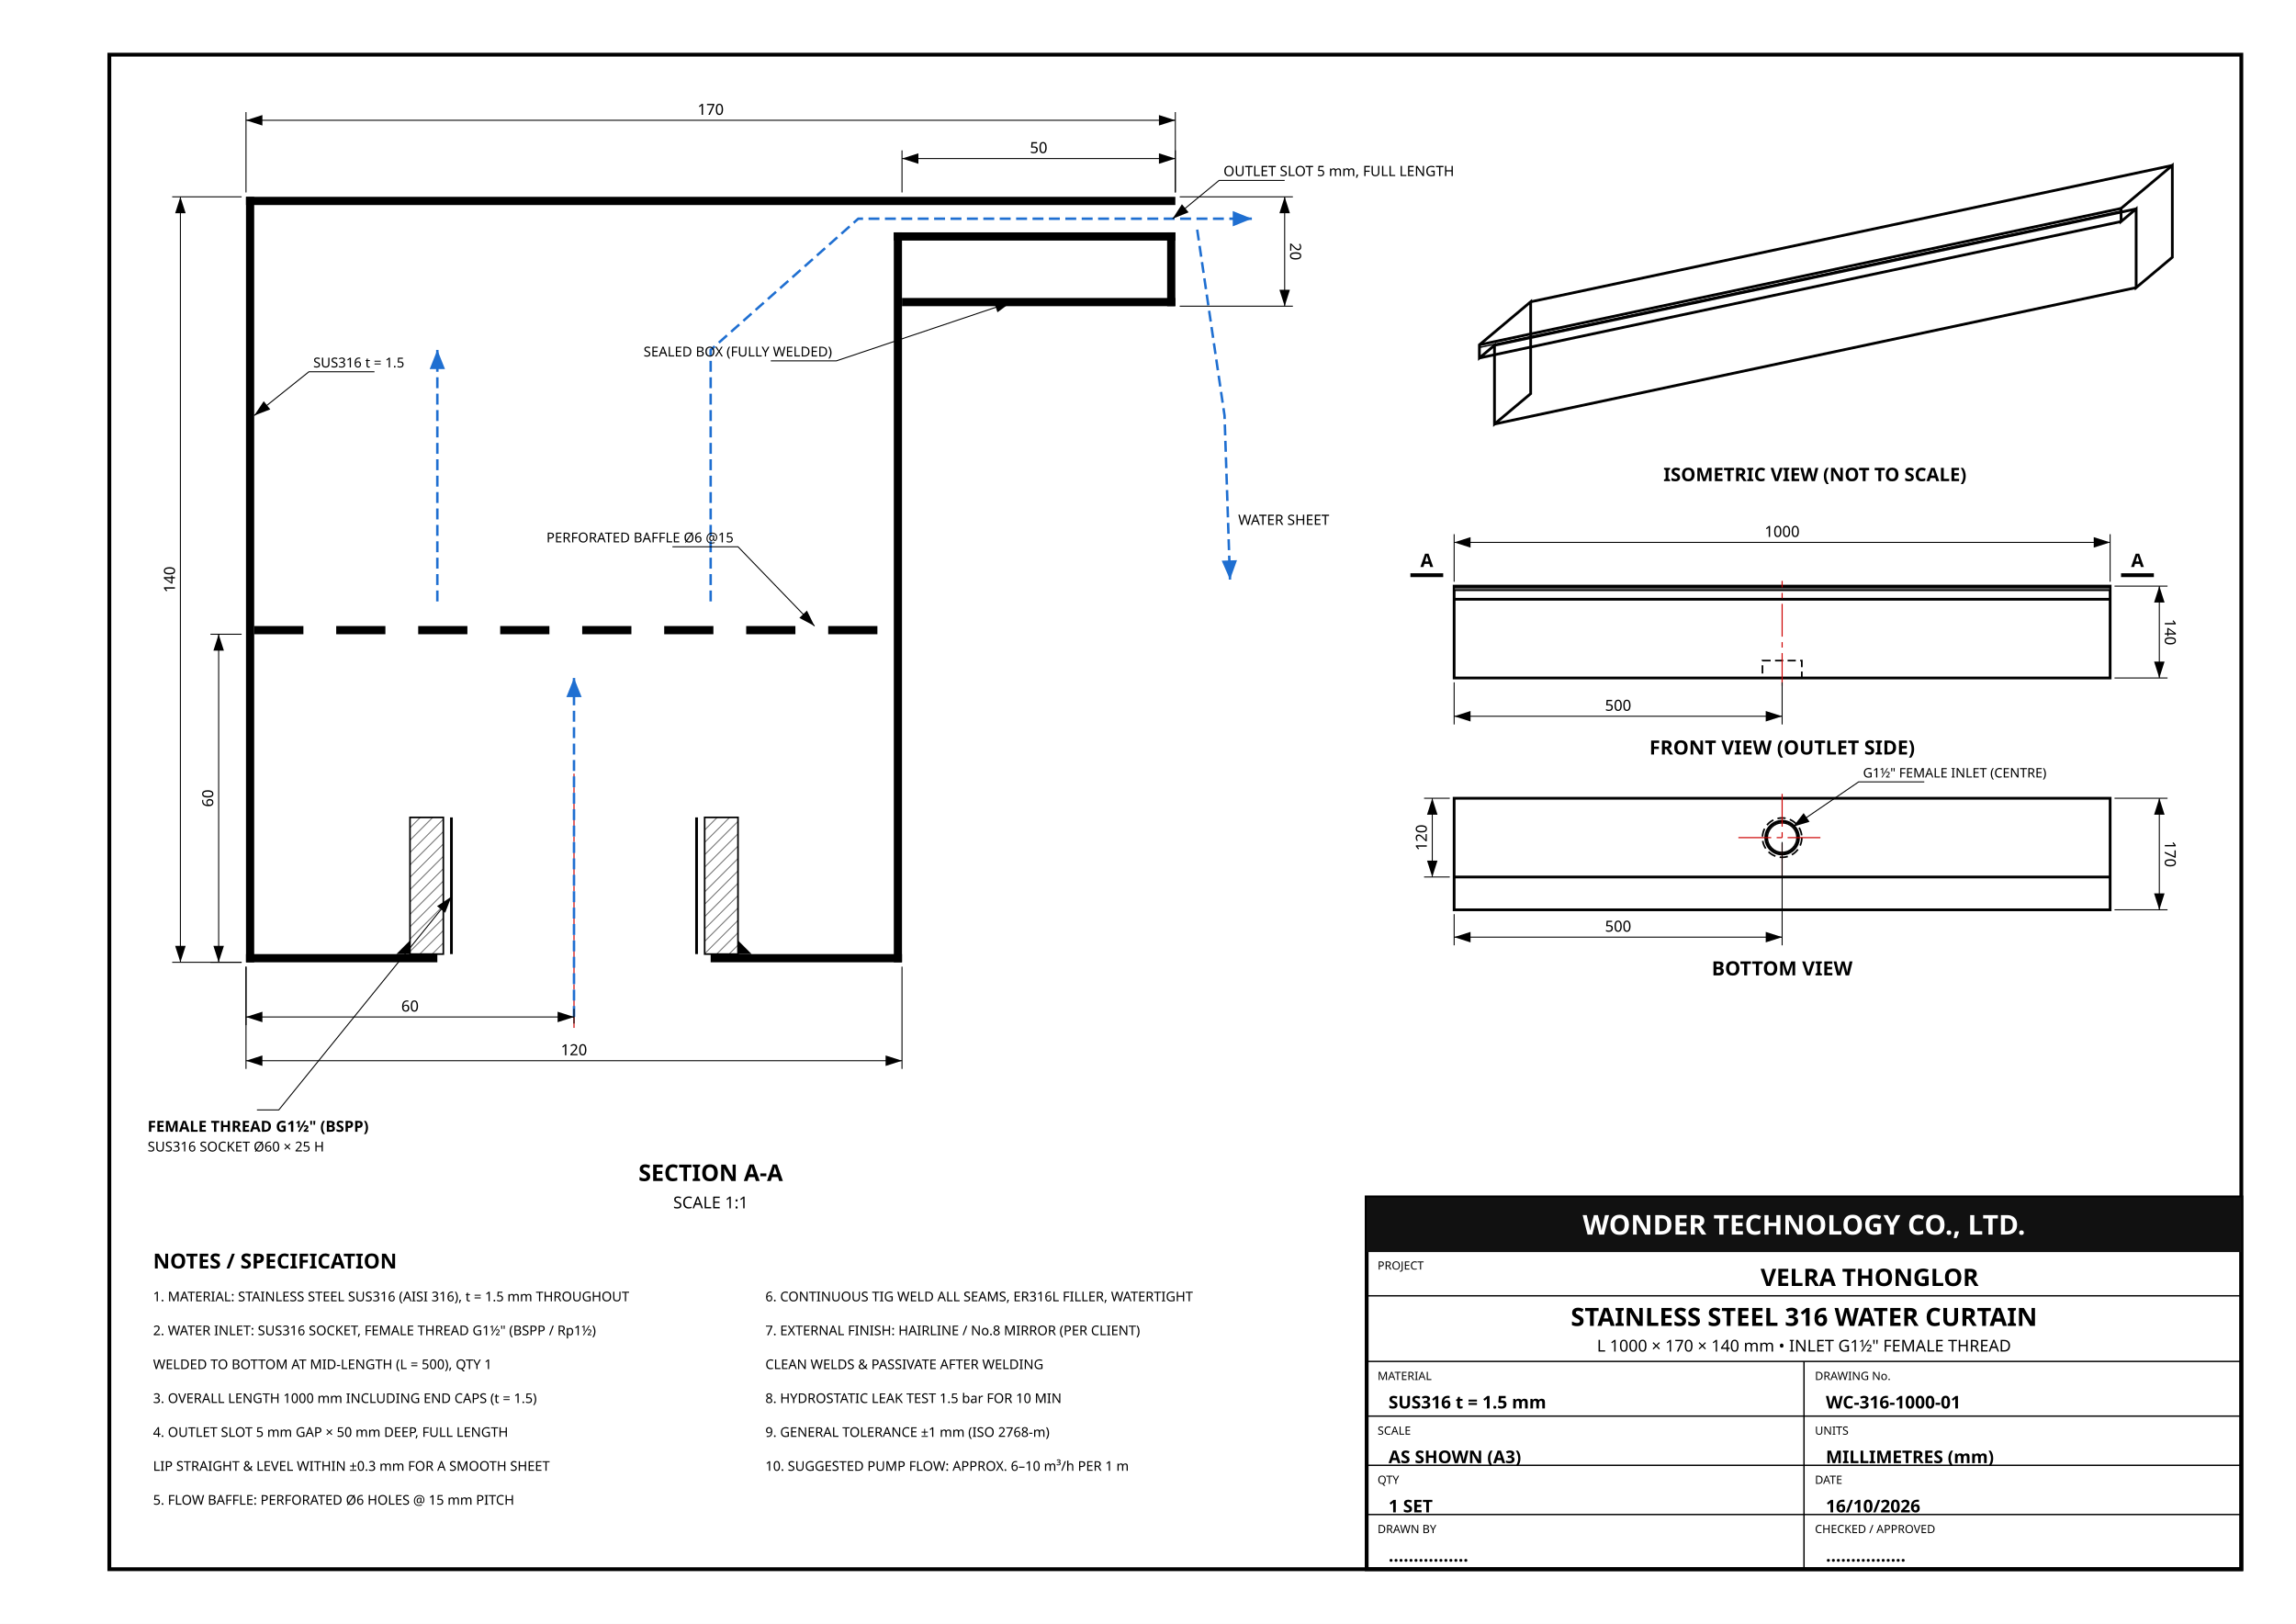
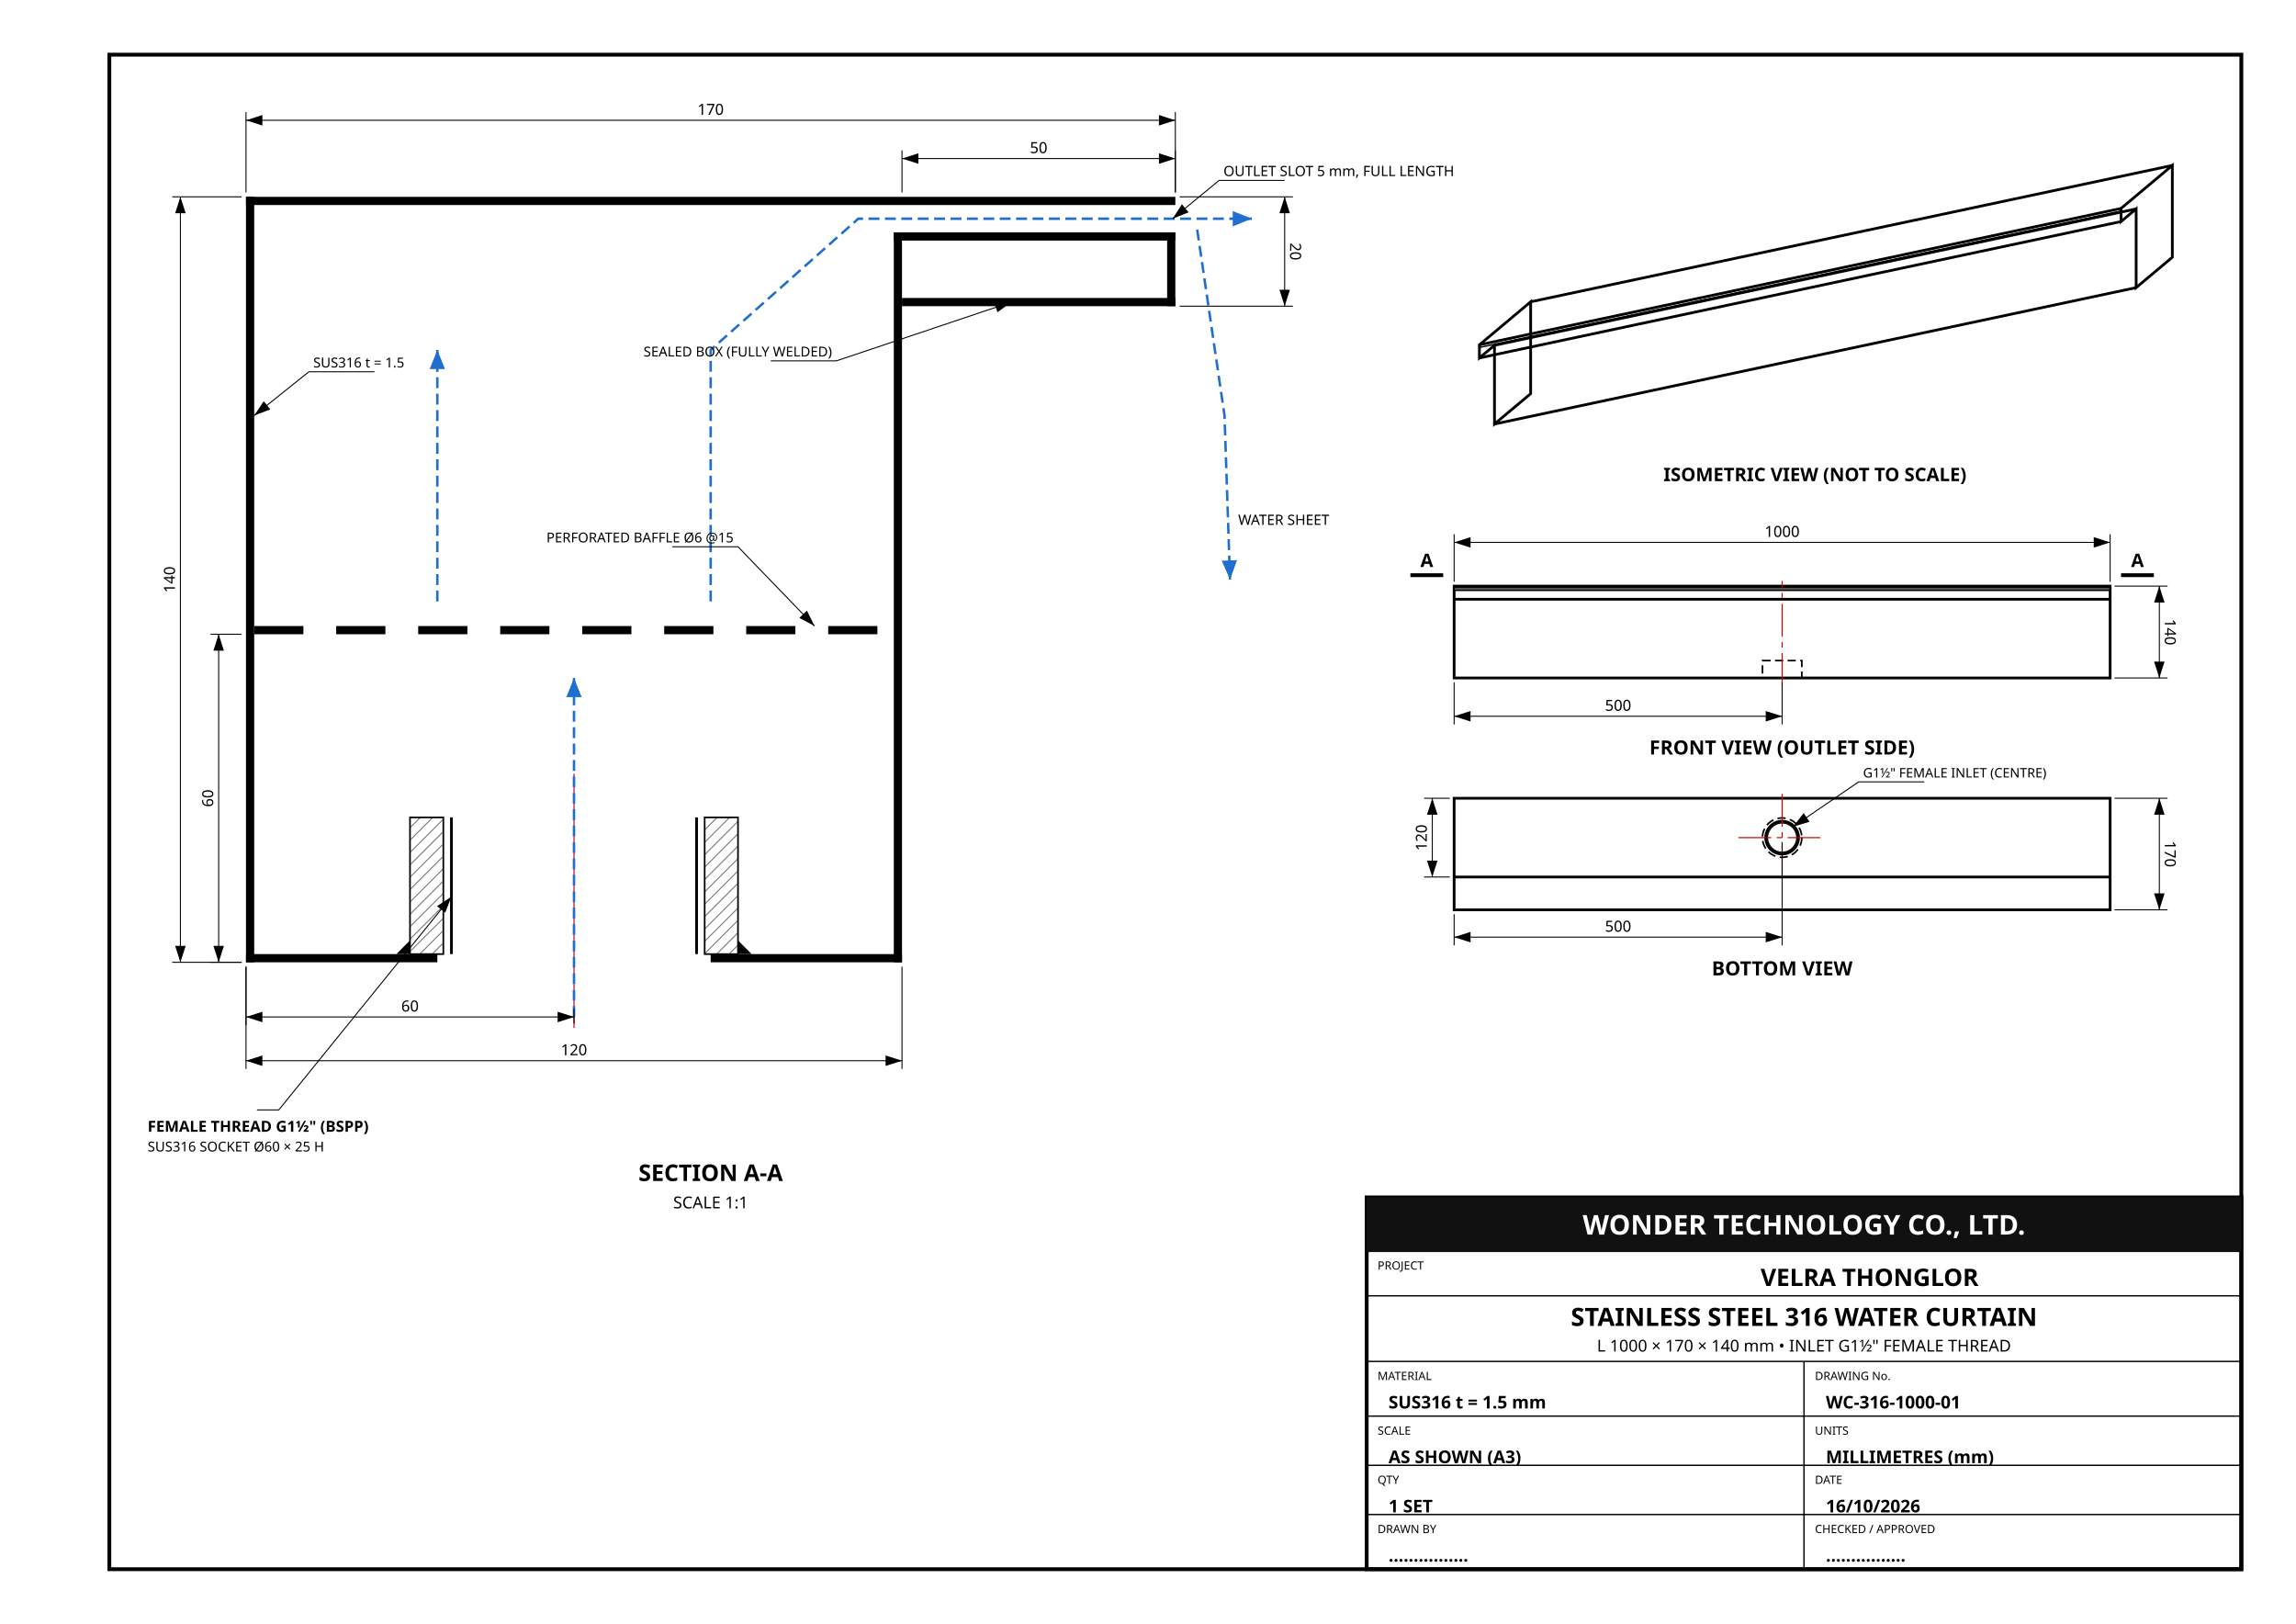
<svg xmlns="http://www.w3.org/2000/svg" width="420mm" height="297mm" viewBox="0 0 420 297">
  <defs>
    <marker id="ar" viewBox="0 0 10 10" refX="10" refY="5" markerWidth="3" markerHeight="3" markerUnits="userSpaceOnUse" orient="auto-start-reverse">
      <path d="M0,1.8 L10,5 L0,8.2 z" fill="#000" />
    </marker>
    <marker id="flow" viewBox="0 0 10 10" refX="10" refY="5" markerWidth="3.5" markerHeight="3.5" markerUnits="userSpaceOnUse" orient="auto">
      <path d="M0,1 L10,5 L0,9 z" fill="#1f6fd1" />
    </marker>
    <pattern id="hatch" width="1.6" height="1.6" patternUnits="userSpaceOnUse" patternTransform="rotate(45)">
      <line x1="0" y1="0" x2="0" y2="1.6" stroke="#000" stroke-width="0.18" />
    </pattern>
  </defs>
  <style>
text{font-family:Loma, 'Noto Sans Thai', Garuda, sans-serif;fill:#000}
.vis{fill:none;stroke:#000;stroke-width:0.5}
.thin{fill:none;stroke:#000;stroke-width:0.25}
.hid{fill:none;stroke:#000;stroke-width:0.3;stroke-dasharray:1.5 0.8}
.ctr{fill:none;stroke:#c00;stroke-width:0.2;stroke-dasharray:6 1 1 1}
.dim{fill:none;stroke:#000;stroke-width:0.18}
.dimarrow{fill:none;stroke:#000;stroke-width:0.18;marker-start:url(#ar);marker-end:url(#ar)}
.lead{fill:none;stroke:#000;stroke-width:0.18;marker-start:url(#ar)}
.sec{fill:#000;stroke:none}
.hatch{fill:url(#hatch);stroke:#000;stroke-width:0.3}
.slot{fill:#555;stroke:none}
.flow{fill:none;stroke:#1f6fd1;stroke-width:0.45;stroke-dasharray:2 1;marker-end:url(#flow)}
.inv{fill:#fff}
.frame{fill:none;stroke:#000;stroke-width:0.7}
.cut{fill:none;stroke:#000;stroke-width:0.7}
</style>
  <rect x="0" y="0" width="420" height="297" fill="#fff" />
  <rect class="frame" x="20" y="10" width="390" height="277" />
  <rect class="sec" x="45" y="36" width="1.5" height="140" />
  <rect class="sec" x="45" y="36" width="170" height="1.5" />
  <rect class="sec" x="45" y="174.5" width="35" height="1.5" />
  <rect class="sec" x="130" y="174.5" width="35" height="1.5" />
  <rect class="sec" x="163.5" y="42.5" width="1.5" height="133.5" />
  <rect class="sec" x="165" y="54.5" width="50" height="1.5" />
  <rect class="sec" x="213.5" y="42.5" width="1.5" height="13.5" />
  <rect class="sec" x="163.5" y="42.5" width="51.5" height="1.5" />
  <rect class="sec" x="46.5" y="114.5" width="9" height="1.5" />
  <rect class="sec" x="61.5" y="114.5" width="9" height="1.5" />
  <rect class="sec" x="76.5" y="114.5" width="9" height="1.5" />
  <rect class="sec" x="91.5" y="114.5" width="9" height="1.5" />
  <rect class="sec" x="106.5" y="114.5" width="9" height="1.5" />
  <rect class="sec" x="121.5" y="114.5" width="9" height="1.5" />
  <rect class="sec" x="136.5" y="114.5" width="9" height="1.5" />
  <rect class="sec" x="151.5" y="114.5" width="9" height="1.5" />
  <rect class="hatch" x="75" y="149.5" width="6.099" height="25" />
  <line class="vis" x1="82.578" y1="174.5" x2="82.578" y2="149.5" />
  <rect class="hatch" x="128.901" y="149.5" width="6.099" height="25" />
  <line class="vis" x1="127.422" y1="174.5" x2="127.422" y2="149.5" />
  <polygon class="sec" points="75,174.5 72.5,174.5 75,172" />
  <polygon class="sec" points="135,174.5 137.5,174.5 135,172" />
  <line class="ctr" x1="105" y1="188" x2="105" y2="141.5" />
  <polyline class="flow" points="105,186 105,124" />
  <polyline class="flow" points="80,110 80,64" />
  <polyline class="flow" points="130,110 130,64 157,40 229,40" />
  <polyline class="flow" points="219,42 224,76 225,106" />
  <text class="txt" x="226.5" y="96" font-size="2.6" text-anchor="start" font-weight="normal">WATER SHEET</text>
  <line class="dim" x1="45" y1="35.2" x2="45" y2="20.5" />
  <line class="dim" x1="215" y1="35.2" x2="215" y2="20.5" />
  <line class="dimarrow" x1="45" y1="22" x2="215" y2="22" />
  <text class="txt" x="130" y="21" font-size="2.8" text-anchor="middle" font-weight="normal">170</text>
  <line class="dim" x1="165" y1="35.2" x2="165" y2="27.5" />
  <line class="dim" x1="215" y1="35.2" x2="215" y2="27.5" />
  <line class="dimarrow" x1="165" y1="29" x2="215" y2="29" />
  <text class="txt" x="190" y="28" font-size="2.8" text-anchor="middle" font-weight="normal">50</text>
  <line class="dim" x1="45" y1="176.8" x2="45" y2="195.5" />
  <line class="dim" x1="165" y1="176.8" x2="165" y2="195.5" />
  <line class="dimarrow" x1="45" y1="194" x2="165" y2="194" />
  <text class="txt" x="105" y="193" font-size="2.8" text-anchor="middle" font-weight="normal">120</text>
  <line class="dim" x1="45" y1="176.8" x2="45" y2="187.5" />
  <line class="dim" x1="105" y1="187.2" x2="105" y2="184.5" />
  <line class="dimarrow" x1="45" y1="186" x2="105" y2="186" />
  <text class="txt" x="75" y="185" font-size="2.8" text-anchor="middle" font-weight="normal">60</text>
  <line class="dim" x1="44.2" y1="36" x2="31.5" y2="36" />
  <line class="dim" x1="44.2" y1="176" x2="31.5" y2="176" />
  <line class="dimarrow" x1="33" y1="36" x2="33" y2="176" />
  <text class="txt" x="32" y="106" font-size="2.8" text-anchor="middle" font-weight="normal" transform="rotate(-90 32 106)">140</text>
  <line class="dim" x1="44.2" y1="116" x2="38.5" y2="116" />
  <line class="dim" x1="44.2" y1="176" x2="38.5" y2="176" />
  <line class="dimarrow" x1="40" y1="116" x2="40" y2="176" />
  <text class="txt" x="39" y="146" font-size="2.8" text-anchor="middle" font-weight="normal" transform="rotate(-90 39 146)">60</text>
  <line class="dim" x1="215.8" y1="36" x2="236.5" y2="36" />
  <line class="dim" x1="215.8" y1="56" x2="236.5" y2="56" />
  <line class="dimarrow" x1="235" y1="36" x2="235" y2="56" />
  <text class="txt" x="236" y="46" font-size="2.8" text-anchor="middle" font-weight="normal" transform="rotate(90 236 46)">20</text>
  <polyline class="lead" points="214.5,40 223,33 235,33" />
  <text class="txt" x="223.8" y="32.2" font-size="2.6" text-anchor="start" font-weight="normal">OUTLET SLOT 5 mm, FULL LENGTH</text>
  <polyline class="lead" points="82.578,164 51,203 47,203" />
  <text class="txt" x="27" y="207" font-size="2.8" text-anchor="start" font-weight="bold">FEMALE THREAD G1½" (BSPP)</text>
  <text class="txt" x="27" y="210.6" font-size="2.5" text-anchor="start" font-weight="normal">SUS316 SOCKET Ø60 × 25 H</text>
  <polyline class="lead" points="149,114.5 135,100 123,100" />
  <text class="txt" x="134.2" y="99.2" font-size="2.5" text-anchor="end" font-weight="normal">PERFORATED BAFFLE Ø6 @15</text>
  <polyline class="lead" points="46.5,76 56.5,68 68.5,68" />
  <text class="txt" x="57.3" y="67.2" font-size="2.5" text-anchor="start" font-weight="normal">SUS316 t = 1.5</text>
  <polyline class="lead" points="185,55.25 153,66 141,66" />
  <text class="txt" x="152.2" y="65.2" font-size="2.5" text-anchor="end" font-weight="normal">SEALED BOX (FULLY WELDED)</text>
  <text class="txt" x="130" y="216" font-size="4.2" text-anchor="middle" font-weight="bold">SECTION A-A</text>
  <text class="txt" x="130" y="221" font-size="3.0" text-anchor="middle" font-weight="normal">SCALE 1:1</text>
  <rect class="vis" x="266" y="107.2" width="120" height="16.8" />
  <line class="vis" x1="266" y1="109.6" x2="386" y2="109.6" />
  <rect class="slot" x="266.18" y="107.38" width="119.64" height="0.6" />
  <line class="thin" x1="266" y1="107.98" x2="386" y2="107.98" />
  <line class="thin" x1="266" y1="107.38" x2="386" y2="107.38" />
  <rect class="hid" x="322.4" y="120.82" width="7.2" height="3.18" />
  <line class="ctr" x1="326" y1="125.44" x2="326" y2="106.24" />
  <line class="cut" x1="258" y1="105.2" x2="264" y2="105.2" />
  <line class="cut" x1="388" y1="105.2" x2="394" y2="105.2" />
  <text class="txt" x="261" y="103.7" font-size="3.4" text-anchor="middle" font-weight="bold">A</text>
  <text class="txt" x="391" y="103.7" font-size="3.4" text-anchor="middle" font-weight="bold">A</text>
  <line class="dim" x1="266" y1="106.4" x2="266" y2="97.7" />
  <line class="dim" x1="386" y1="106.4" x2="386" y2="97.7" />
  <line class="dimarrow" x1="266" y1="99.2" x2="386" y2="99.2" />
  <text class="txt" x="326" y="98.2" font-size="2.8" text-anchor="middle" font-weight="normal">1000</text>
  <line class="dim" x1="266" y1="124.8" x2="266" y2="132.5" />
  <line class="dim" x1="326" y1="124.8" x2="326" y2="132.5" />
  <line class="dimarrow" x1="266" y1="131" x2="326" y2="131" />
  <text class="txt" x="296" y="130" font-size="2.8" text-anchor="middle" font-weight="normal">500</text>
  <line class="dim" x1="386.8" y1="107.2" x2="396.5" y2="107.2" />
  <line class="dim" x1="386.8" y1="124" x2="396.5" y2="124" />
  <line class="dimarrow" x1="395" y1="107.2" x2="395" y2="124" />
  <text class="txt" x="396" y="115.6" font-size="2.8" text-anchor="middle" font-weight="normal" transform="rotate(90 396 115.6)">140</text>
  <text class="txt" x="326" y="138" font-size="3.6" text-anchor="middle" font-weight="bold">FRONT VIEW (OUTLET SIDE)</text>
  <rect class="vis" x="266" y="146" width="120" height="20.4" />
  <line class="vis" x1="266" y1="160.4" x2="386" y2="160.4" />
  <circle class="vis" cx="326" cy="153.2" r="3" />
  <circle class="thin" cx="326" cy="153.2" r="2.691" />
  <circle class="hid" cx="326" cy="153.2" r="3.6" />
  <line class="ctr" x1="318" y1="153.2" x2="334" y2="153.2" />
  <line class="ctr" x1="326" y1="145.2" x2="326" y2="161.2" />
  <line class="dim" x1="386.8" y1="146" x2="396.5" y2="146" />
  <line class="dim" x1="386.8" y1="166.4" x2="396.5" y2="166.4" />
  <line class="dimarrow" x1="395" y1="146" x2="395" y2="166.4" />
  <text class="txt" x="396" y="156.2" font-size="2.8" text-anchor="middle" font-weight="normal" transform="rotate(90 396 156.2)">170</text>
  <line class="dim" x1="265.2" y1="146" x2="260.5" y2="146" />
  <line class="dim" x1="265.2" y1="160.4" x2="260.5" y2="160.4" />
  <line class="dimarrow" x1="262" y1="146" x2="262" y2="160.4" />
  <text class="txt" x="261" y="153.2" font-size="2.8" text-anchor="middle" font-weight="normal" transform="rotate(-90 261 153.2)">120</text>
  <line class="dim" x1="266" y1="167.2" x2="266" y2="172.9" />
  <line class="dim" x1="326" y1="154" x2="326" y2="172.9" />
  <line class="dimarrow" x1="266" y1="171.4" x2="326" y2="171.4" />
  <text class="txt" x="296" y="170.4" font-size="2.8" text-anchor="middle" font-weight="normal">500</text>
  <polyline class="lead" points="328,151.2 340,143 352,143" />
  <text class="txt" x="340.8" y="142.2" font-size="2.4" text-anchor="start" font-weight="normal">G1½" FEMALE INLET (CENTRE)</text>
  <text class="txt" x="326" y="178.4" font-size="3.6" text-anchor="middle" font-weight="bold">BOTTOM VIEW</text>
  <polygon class="vis" fill="#f2f2f2" points="280,72 273.381,77.554 273.381,63.154 270.624,65.468 270.624,63.068 280,55.2" />
  <polygon class="vis" fill="#f2f2f2" points="397.378,47.051 390.759,52.604 390.759,38.204 388.001,40.518 388.001,38.118 397.378,30.251" />
  <line class="vis" x1="273.381" y1="77.554" x2="390.759" y2="52.604" />
  <line class="vis" x1="273.381" y1="63.154" x2="390.759" y2="38.204" />
  <line class="vis" x1="270.624" y1="65.468" x2="388.001" y2="40.518" />
  <line class="vis" x1="270.624" y1="63.068" x2="388.001" y2="38.118" />
  <line class="vis" x1="280" y1="55.2" x2="397.378" y2="30.251" />
  <line class="thin" x1="270.624" y1="63.548" x2="388.001" y2="38.598" />
  <text class="txt" x="332" y="88" font-size="3.4" text-anchor="middle" font-weight="bold">ISOMETRIC VIEW (NOT TO SCALE)</text>
-   <text class="txt" x="28" y="232" font-size="3.8" text-anchor="start" font-weight="bold">NOTES / SPECIFICATION</text>
-   <text class="txt" x="28" y="238" font-size="2.45" text-anchor="start" font-weight="normal">1. MATERIAL: STAINLESS STEEL SUS316 (AISI 316), t = 1.5 mm THROUGHOUT</text>
-   <text class="txt" x="28" y="244.2" font-size="2.45" text-anchor="start" font-weight="normal">2. WATER INLET: SUS316 SOCKET, FEMALE THREAD G1½" (BSPP / Rp1½)</text>
-   <text class="txt" x="28" y="250.4" font-size="2.45" text-anchor="start" font-weight="normal">    WELDED TO BOTTOM AT MID-LENGTH (L = 500), QTY 1</text>
-   <text class="txt" x="28" y="256.6" font-size="2.45" text-anchor="start" font-weight="normal">3. OVERALL LENGTH 1000 mm INCLUDING END CAPS (t = 1.5)</text>
-   <text class="txt" x="28" y="262.8" font-size="2.45" text-anchor="start" font-weight="normal">4. OUTLET SLOT 5 mm GAP × 50 mm DEEP, FULL LENGTH</text>
-   <text class="txt" x="28" y="269" font-size="2.45" text-anchor="start" font-weight="normal">    LIP STRAIGHT &amp; LEVEL WITHIN ±0.3 mm FOR A SMOOTH SHEET</text>
-   <text class="txt" x="28" y="275.2" font-size="2.45" text-anchor="start" font-weight="normal">5. FLOW BAFFLE: PERFORATED Ø6 HOLES @ 15 mm PITCH</text>
-   <text class="txt" x="140" y="238" font-size="2.45" text-anchor="start" font-weight="normal">6. CONTINUOUS TIG WELD ALL SEAMS, ER316L FILLER, WATERTIGHT</text>
-   <text class="txt" x="140" y="244.2" font-size="2.45" text-anchor="start" font-weight="normal">7. EXTERNAL FINISH: HAIRLINE / No.8 MIRROR (PER CLIENT)</text>
-   <text class="txt" x="140" y="250.4" font-size="2.45" text-anchor="start" font-weight="normal">    CLEAN WELDS &amp; PASSIVATE AFTER WELDING</text>
-   <text class="txt" x="140" y="256.6" font-size="2.45" text-anchor="start" font-weight="normal">8. HYDROSTATIC LEAK TEST 1.5 bar FOR 10 MIN</text>
-   <text class="txt" x="140" y="262.8" font-size="2.45" text-anchor="start" font-weight="normal">9. GENERAL TOLERANCE ±1 mm (ISO 2768-m)</text>
-   <text class="txt" x="140" y="269" font-size="2.45" text-anchor="start" font-weight="normal">10. SUGGESTED PUMP FLOW: APPROX. 6–10 m³/h PER 1 m</text>
  <rect class="frame" x="250" y="219" width="160" height="68" />
  <rect x="250" y="219" width="160" height="10" fill="#111" />
  <text class="inv" x="330" y="225.8" font-size="5.0" text-anchor="middle" font-weight="bold">WONDER TECHNOLOGY CO., LTD.</text>
  <line class="thin" x1="250" y1="237" x2="410" y2="237" />
  <text class="txt" x="252" y="232.2" font-size="2.1" text-anchor="start" font-weight="normal">PROJECT</text>
  <text class="txt" x="342" y="235.2" font-size="4.4" text-anchor="middle" font-weight="bold">VELRA THONGLOR</text>
  <line class="thin" x1="250" y1="249" x2="410" y2="249" />
  <line class="thin" x1="250" y1="259" x2="410" y2="259" />
  <line class="thin" x1="250" y1="268" x2="410" y2="268" />
  <line class="thin" x1="250" y1="277" x2="410" y2="277" />
  <line class="thin" x1="330" y1="249" x2="330" y2="287" />
  <text class="txt" x="330" y="242.5" font-size="4.6" text-anchor="middle" font-weight="bold">STAINLESS STEEL 316 WATER CURTAIN</text>
  <text class="txt" x="330" y="247.2" font-size="3.0" text-anchor="middle" font-weight="normal">L 1000 × 170 × 140 mm  •  INLET G1½" FEMALE THREAD</text>
  <text class="txt" x="252" y="252.4" font-size="2.1" text-anchor="start" font-weight="normal">MATERIAL</text>
  <text class="txt" x="254" y="257.6" font-size="3.2" text-anchor="start" font-weight="bold">SUS316  t = 1.5 mm</text>
  <text class="txt" x="332" y="252.4" font-size="2.1" text-anchor="start" font-weight="normal">DRAWING No.</text>
  <text class="txt" x="334" y="257.6" font-size="3.2" text-anchor="start" font-weight="bold">WC-316-1000-01</text>
  <text class="txt" x="252" y="262.4" font-size="2.1" text-anchor="start" font-weight="normal">SCALE</text>
  <text class="txt" x="254" y="267.6" font-size="3.2" text-anchor="start" font-weight="bold">AS SHOWN (A3)</text>
  <text class="txt" x="332" y="262.4" font-size="2.1" text-anchor="start" font-weight="normal">UNITS</text>
  <text class="txt" x="334" y="267.6" font-size="3.2" text-anchor="start" font-weight="bold">MILLIMETRES (mm)</text>
  <text class="txt" x="252" y="271.4" font-size="2.1" text-anchor="start" font-weight="normal">QTY</text>
  <text class="txt" x="254" y="276.6" font-size="3.2" text-anchor="start" font-weight="bold">1 SET</text>
  <text class="txt" x="332" y="271.4" font-size="2.1" text-anchor="start" font-weight="normal">DATE</text>
  <text class="txt" x="334" y="276.6" font-size="3.2" text-anchor="start" font-weight="bold">16/10/2026</text>
  <text class="txt" x="252" y="280.4" font-size="2.1" text-anchor="start" font-weight="normal">DRAWN BY</text>
  <text class="txt" x="254" y="285.6" font-size="3.2" text-anchor="start" font-weight="bold">................</text>
  <text class="txt" x="332" y="280.4" font-size="2.1" text-anchor="start" font-weight="normal">CHECKED / APPROVED</text>
  <text class="txt" x="334" y="285.6" font-size="3.2" text-anchor="start" font-weight="bold">................</text>
</svg>
